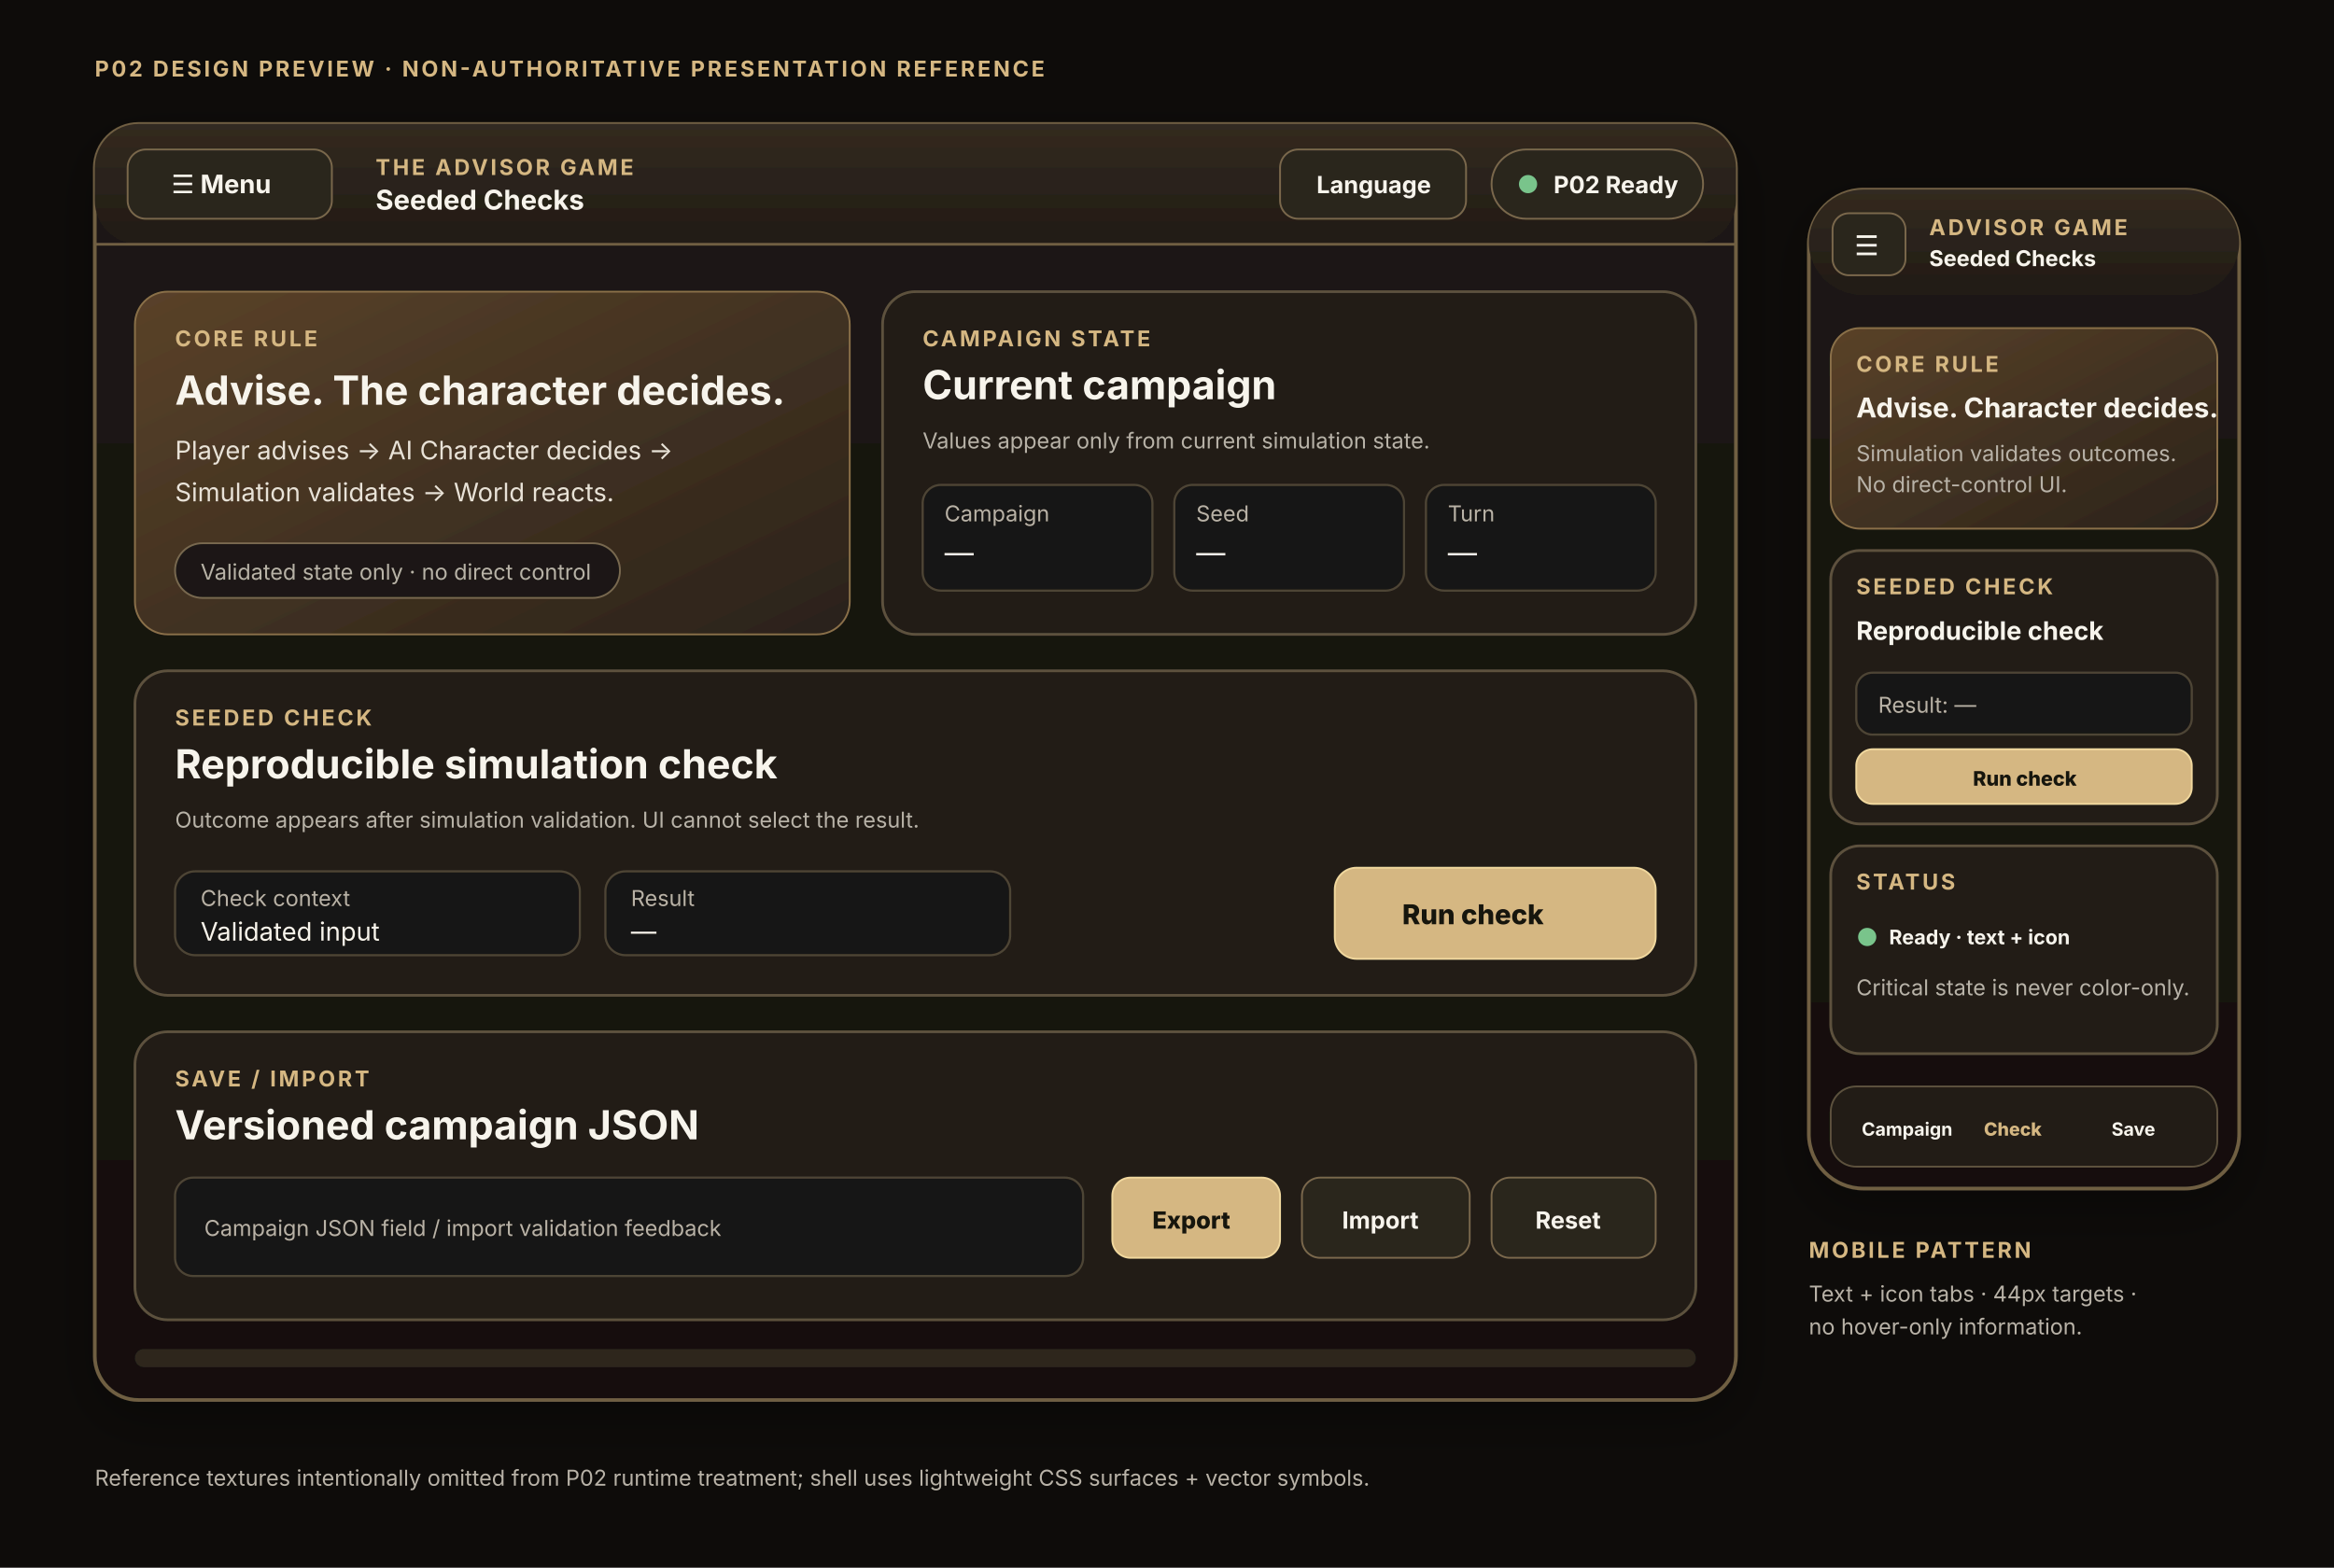
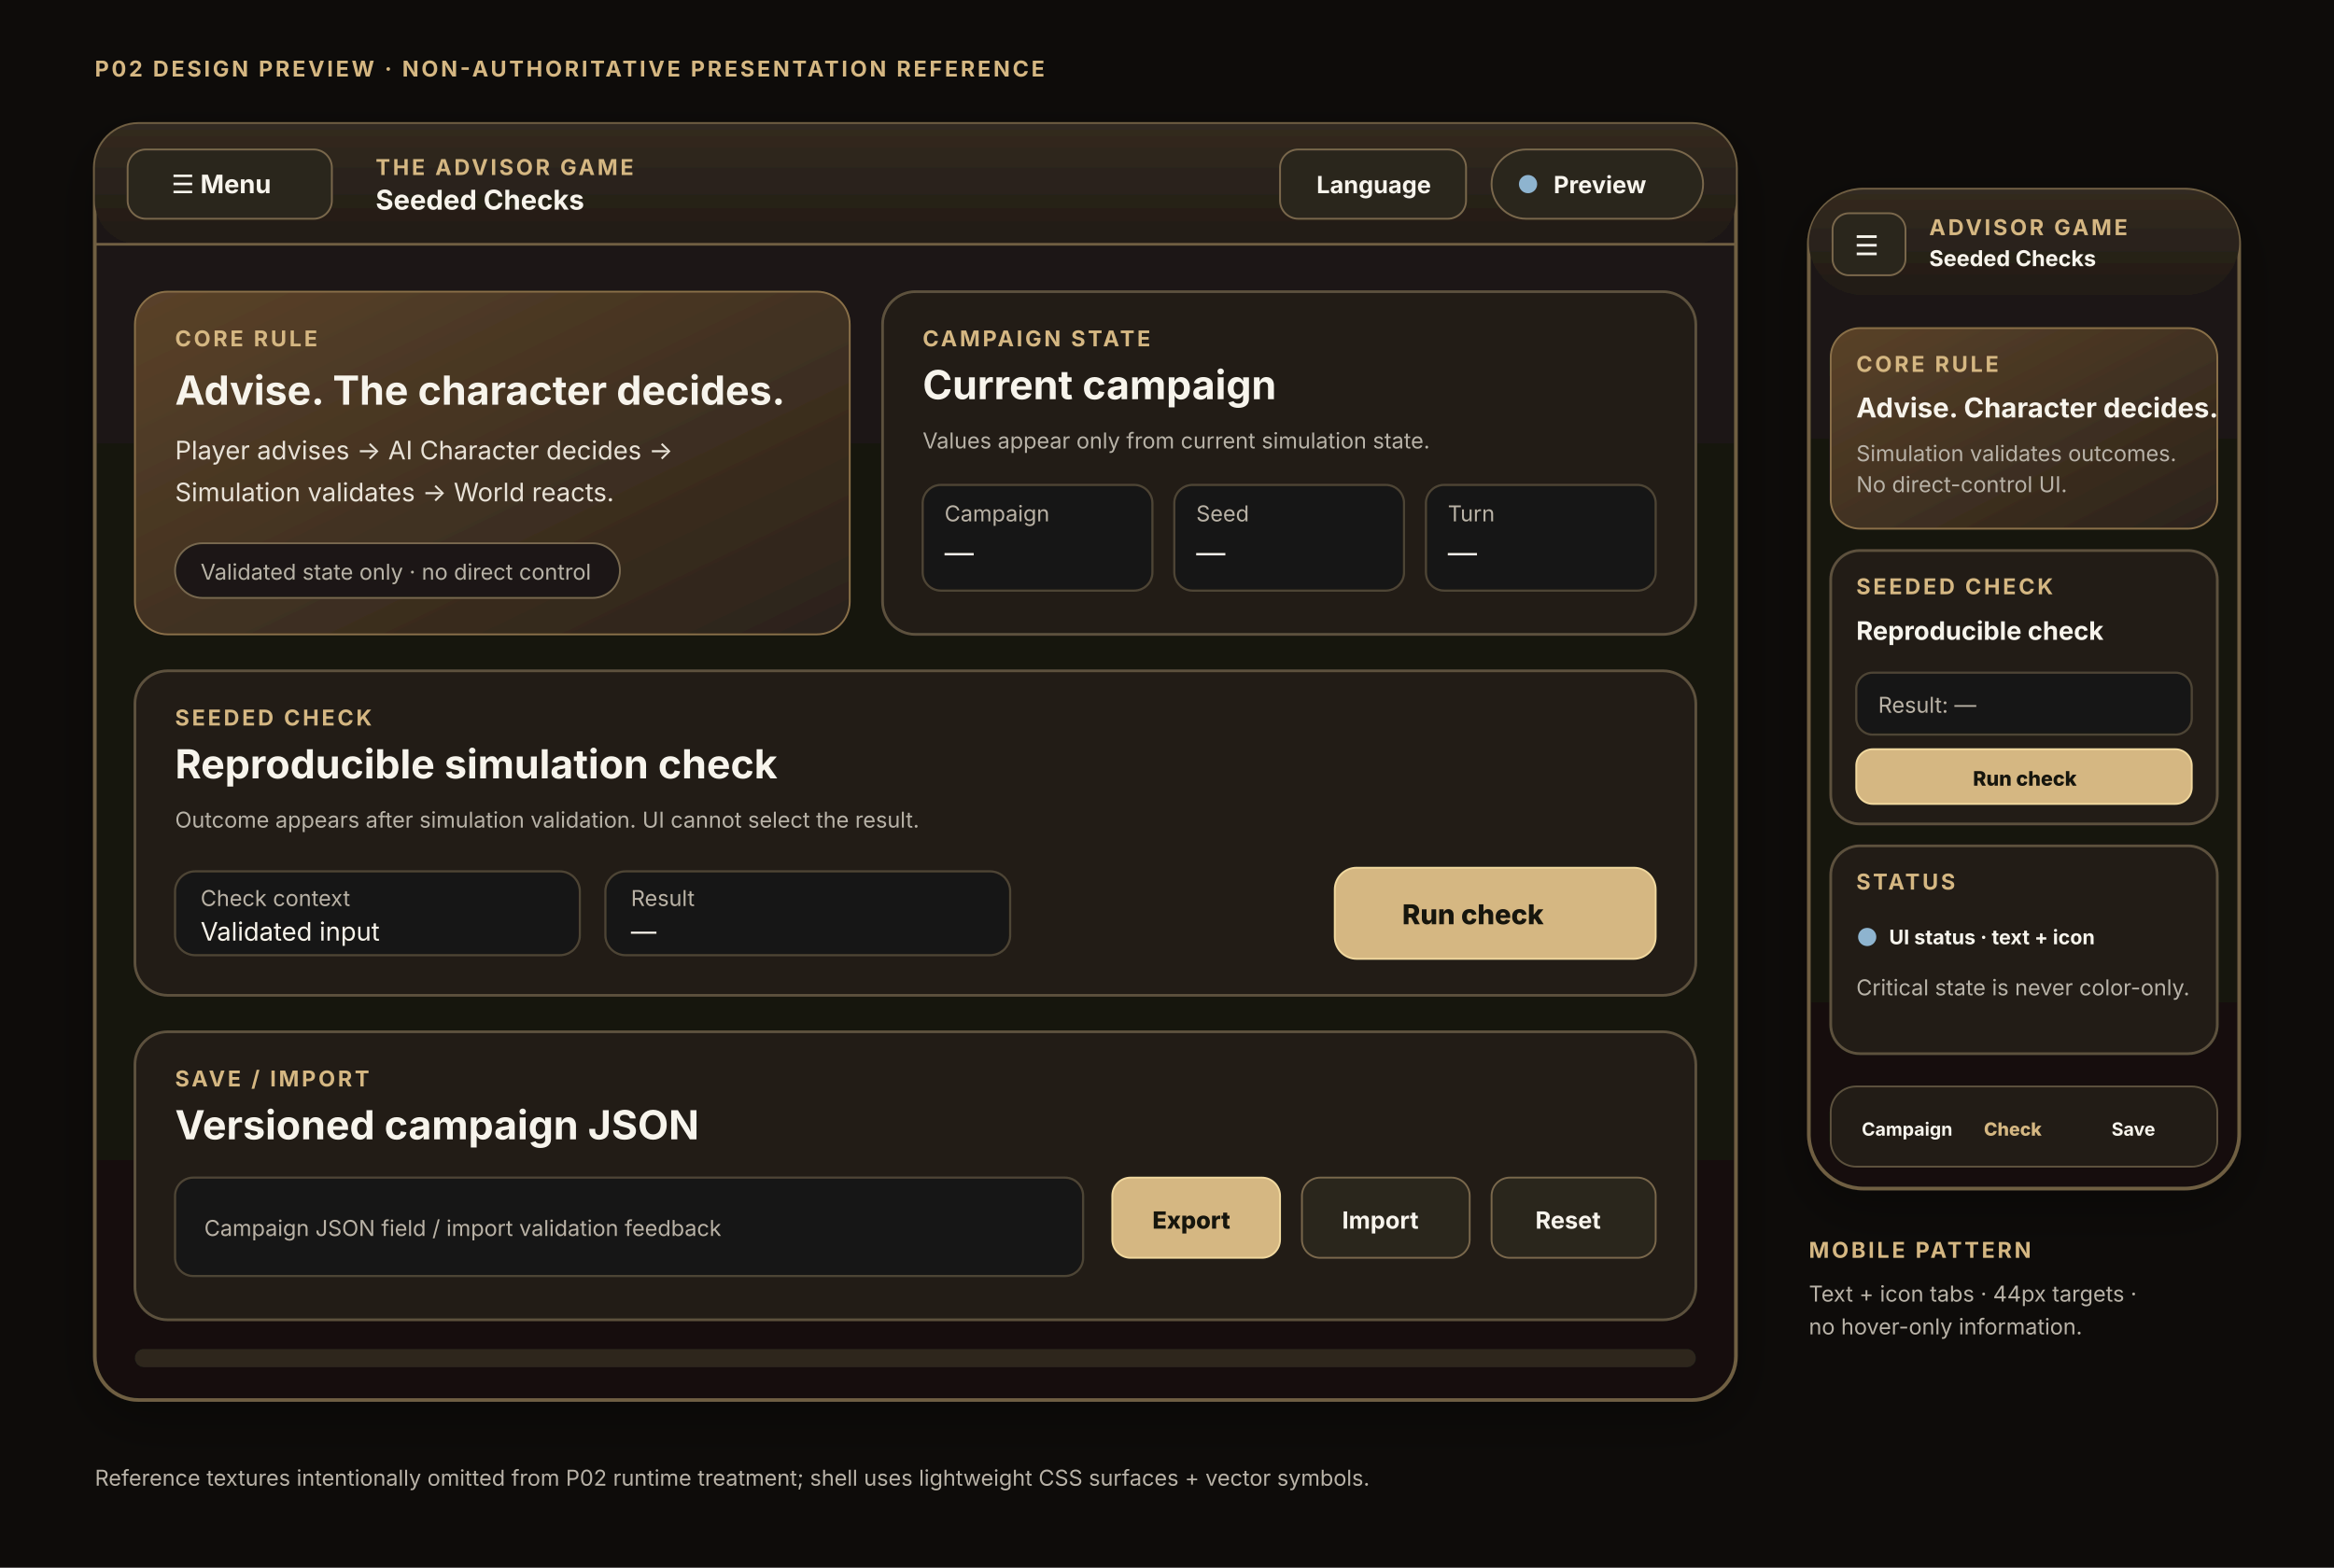
<svg xmlns="http://www.w3.org/2000/svg" viewBox="0 0 1280 860" role="img" aria-labelledby="title desc">
  <defs>
    <linearGradient id="bg" x1="0" y1="0" x2="0" y2="1">
      <stop offset="0" stop-color="#1c1813" />
      <stop offset="1" stop-color="#12100d" />
    </linearGradient>
    <linearGradient id="ribbon" x1="0" y1="0" x2="0" y2="1">
      <stop offset="0" stop-color="#332a20" />
      <stop offset="1" stop-color="#211b15" />
    </linearGradient>
    <linearGradient id="hero" x1="0" y1="0" x2="1" y2="1">
      <stop offset="0" stop-color="#5a4229" />
      <stop offset="1" stop-color="#2a221a" />
    </linearGradient>
    <filter id="shadow" x="-20%" y="-20%" width="140%" height="140%">
      <feDropShadow dx="0" dy="10" stdDeviation="14" flood-color="#000" flood-opacity=".3" />
    </filter>
    <style>
      .panel{fill:#201c17;stroke:#5d513e;stroke-width:1.5}
      .panel2{fill:#191612;stroke:#4e4435;stroke-width:1.2}
      .gold{fill:#d5b782}
      .text{fill:#f7f4ec;font-family:Inter,Arial,sans-serif}
      .muted{fill:#b8b2a7;font-family:Inter,Arial,sans-serif}
      .label{fill:#d5b782;font:700 12px Inter,Arial,sans-serif;letter-spacing:1.4px}
      .title{fill:#f7f4ec;font:700 22px Inter,Arial,sans-serif}
      .body{fill:#e8e2d7;font:14px Inter,Arial,sans-serif}
      .small{fill:#b8b2a7;font:12px Inter,Arial,sans-serif}
      .button{fill:#d5b782;stroke:#f1d89e;stroke-width:1}
      .button2{fill:#2b261f;stroke:#7a684c;stroke-width:1}
      .focus{fill:none;stroke:#f1d89e;stroke-width:3}
    </style>
  </defs>
  <rect width="1280" height="860" fill="#0e0c0a" />
  <text x="52" y="42" class="label">P02 DESIGN PREVIEW · NON-AUTHORITATIVE PRESENTATION REFERENCE</text>
  <g transform="translate(52 68)" filter="url(#shadow)">
    <rect width="900" height="700" rx="24" fill="url(#bg)" stroke="#6f5e43" stroke-width="2" />
    <rect width="900" height="66" rx="24" fill="url(#ribbon)" />
    <path d="M0 66h900" stroke="#6f5e43" stroke-width="1.5" />
    <rect x="18" y="14" width="112" height="38" rx="10" class="button2" />
    <text x="42" y="38" class="text" font-size="14" font-weight="700">☰ Menu</text>
    <text x="154" y="28" class="label">THE ADVISOR GAME</text>
    <text x="154" y="47" class="text" font-size="15" font-weight="700">Seeded Checks</text>
    <rect x="650" y="14" width="102" height="38" rx="10" class="button2" />
    <text x="670" y="38" class="text" font-size="13" font-weight="700">Language</text>
    <rect x="766" y="14" width="116" height="38" rx="19" fill="#2b261f" stroke="#7a684c" />
-     <circle cx="786" cy="33" r="5" fill="#79c48b" />
-     <text x="800" y="38" class="text" font-size="13" font-weight="700">P02 Ready</text>
+     <circle cx="786" cy="33" r="5" fill="#8eb4cf" />
+     <text x="800" y="38" class="text" font-size="13" font-weight="700">Preview</text>
    <rect x="22" y="92" width="392" height="188" rx="18" fill="url(#hero)" stroke="#8a7049" />
    <text x="44" y="122" class="label">CORE RULE</text>
    <text x="44" y="154" class="title">Advise. The character decides.</text>
    <text x="44" y="184" class="body">Player advises → AI Character decides →</text>
    <text x="44" y="207" class="body">Simulation validates → World reacts.</text>
    <rect x="44" y="230" width="244" height="30" rx="15" fill="#1c1915" stroke="#78684f" />
    <text x="58" y="250" class="small">Validated state only · no direct control</text>
    <rect x="432" y="92" width="446" height="188" rx="18" class="panel" />
    <text x="454" y="122" class="label">CAMPAIGN STATE</text>
    <text x="454" y="151" class="title">Current campaign</text>
    <text x="454" y="178" class="small">Values appear only from current simulation state.</text>
    <g transform="translate(454 198)">
      <rect width="126" height="58" rx="10" class="panel2" />
      <text x="12" y="20" class="small">Campaign</text>
      <text x="12" y="43" class="text" font-size="16">—</text>
      <rect x="138" width="126" height="58" rx="10" class="panel2" />
      <text x="150" y="20" class="small">Seed</text>
      <text x="150" y="43" class="text" font-size="16">—</text>
      <rect x="276" width="126" height="58" rx="10" class="panel2" />
      <text x="288" y="20" class="small">Turn</text>
      <text x="288" y="43" class="text" font-size="16">—</text>
    </g>
    <rect x="22" y="300" width="856" height="178" rx="18" class="panel" />
    <text x="44" y="330" class="label">SEEDED CHECK</text>
    <text x="44" y="359" class="title">Reproducible simulation check</text>
    <text x="44" y="386" class="small">Outcome appears after simulation validation. UI cannot select the result.</text>
    <rect x="44" y="410" width="222" height="46" rx="11" class="panel2" />
    <text x="58" y="429" class="small">Check context</text>
    <text x="58" y="448" class="text" font-size="14">Validated input</text>
    <rect x="280" y="410" width="222" height="46" rx="11" class="panel2" />
    <text x="294" y="429" class="small">Result</text>
    <text x="294" y="448" class="text" font-size="14">—</text>
    <rect x="680" y="408" width="176" height="50" rx="12" class="button" />
    <text x="717" y="439" fill="#16120d" font-family="Inter,Arial,sans-serif" font-size="15" font-weight="800">Run check</text>
    <rect x="22" y="498" width="856" height="158" rx="18" class="panel" />
    <text x="44" y="528" class="label">SAVE / IMPORT</text>
    <text x="44" y="557" class="title">Versioned campaign JSON</text>
    <rect x="44" y="578" width="498" height="54" rx="10" class="panel2" />
    <text x="60" y="610" class="small">Campaign JSON field / import validation feedback</text>
    <rect x="558" y="578" width="92" height="44" rx="10" class="button" />
    <text x="580" y="606" fill="#16120d" font-family="Inter,Arial,sans-serif" font-size="13" font-weight="800">Export</text>
    <rect x="662" y="578" width="92" height="44" rx="10" class="button2" />
    <text x="684" y="606" class="text" font-size="13" font-weight="700">Import</text>
    <rect x="766" y="578" width="90" height="44" rx="10" class="button2" />
    <text x="790" y="606" class="text" font-size="13" font-weight="700">Reset</text>
    <rect x="22" y="672" width="856" height="10" rx="5" fill="#2d271f" />
  </g>
  <g transform="translate(992 104)" filter="url(#shadow)">
    <rect width="236" height="548" rx="30" fill="url(#bg)" stroke="#6f5e43" stroke-width="2" />
    <rect width="236" height="58" rx="30" fill="url(#ribbon)" />
    <rect x="13" y="13" width="40" height="34" rx="9" class="button2" />
    <text x="25" y="36" class="text" font-size="15">☰</text>
    <text x="66" y="25" class="label" font-size="9">ADVISOR GAME</text>
    <text x="66" y="42" class="text" font-size="12" font-weight="700">Seeded Checks</text>
    <rect x="12" y="76" width="212" height="110" rx="16" fill="url(#hero)" stroke="#8a7049" />
    <text x="26" y="100" class="label" font-size="9">CORE RULE</text>
    <text x="26" y="125" class="text" font-size="15" font-weight="700">Advise. Character decides.</text>
    <text x="26" y="149" class="small" font-size="10">Simulation validates outcomes.</text>
    <text x="26" y="166" class="small" font-size="10">No direct-control UI.</text>
    <rect x="12" y="198" width="212" height="150" rx="16" class="panel" />
    <text x="26" y="222" class="label" font-size="9">SEEDED CHECK</text>
    <text x="26" y="247" class="text" font-size="14" font-weight="700">Reproducible check</text>
    <rect x="26" y="265" width="184" height="34" rx="9" class="panel2" />
    <text x="38" y="287" class="small" font-size="10">Result: —</text>
    <rect x="26" y="307" width="184" height="30" rx="9" class="button" />
    <text x="90" y="327" fill="#16120d" font-family="Inter,Arial,sans-serif" font-size="11" font-weight="800">Run check</text>
    <rect x="12" y="360" width="212" height="114" rx="16" class="panel" />
    <text x="26" y="384" class="label" font-size="9">STATUS</text>
-     <circle cx="32" cy="410" r="5" fill="#79c48b" />
-     <text x="44" y="414" class="text" font-size="11" font-weight="700">Ready · text + icon</text>
+     <circle cx="32" cy="410" r="5" fill="#8eb4cf" />
+     <text x="44" y="414" class="text" font-size="11" font-weight="700">UI status · text + icon</text>
    <text x="26" y="442" class="small" font-size="10">Critical state is never color-only.</text>
    <rect x="12" y="492" width="212" height="44" rx="14" fill="#211c16" stroke="#5d513e" />
    <text x="29" y="519" class="text" font-size="10" font-weight="700">Campaign</text>
    <text x="96" y="519" class="gold" font-family="Inter,Arial,sans-serif" font-size="10" font-weight="800">Check</text>
    <text x="166" y="519" class="text" font-size="10" font-weight="700">Save</text>
  </g>
  <text x="992" y="690" class="label">MOBILE PATTERN</text>
  <text x="992" y="714" class="small">Text + icon tabs · 44px targets ·</text>
  <text x="992" y="732" class="small">no hover-only information.</text>
  <text x="52" y="815" class="small">Reference textures intentionally omitted from P02 runtime treatment; shell uses lightweight CSS surfaces + vector symbols.</text>
</svg>
